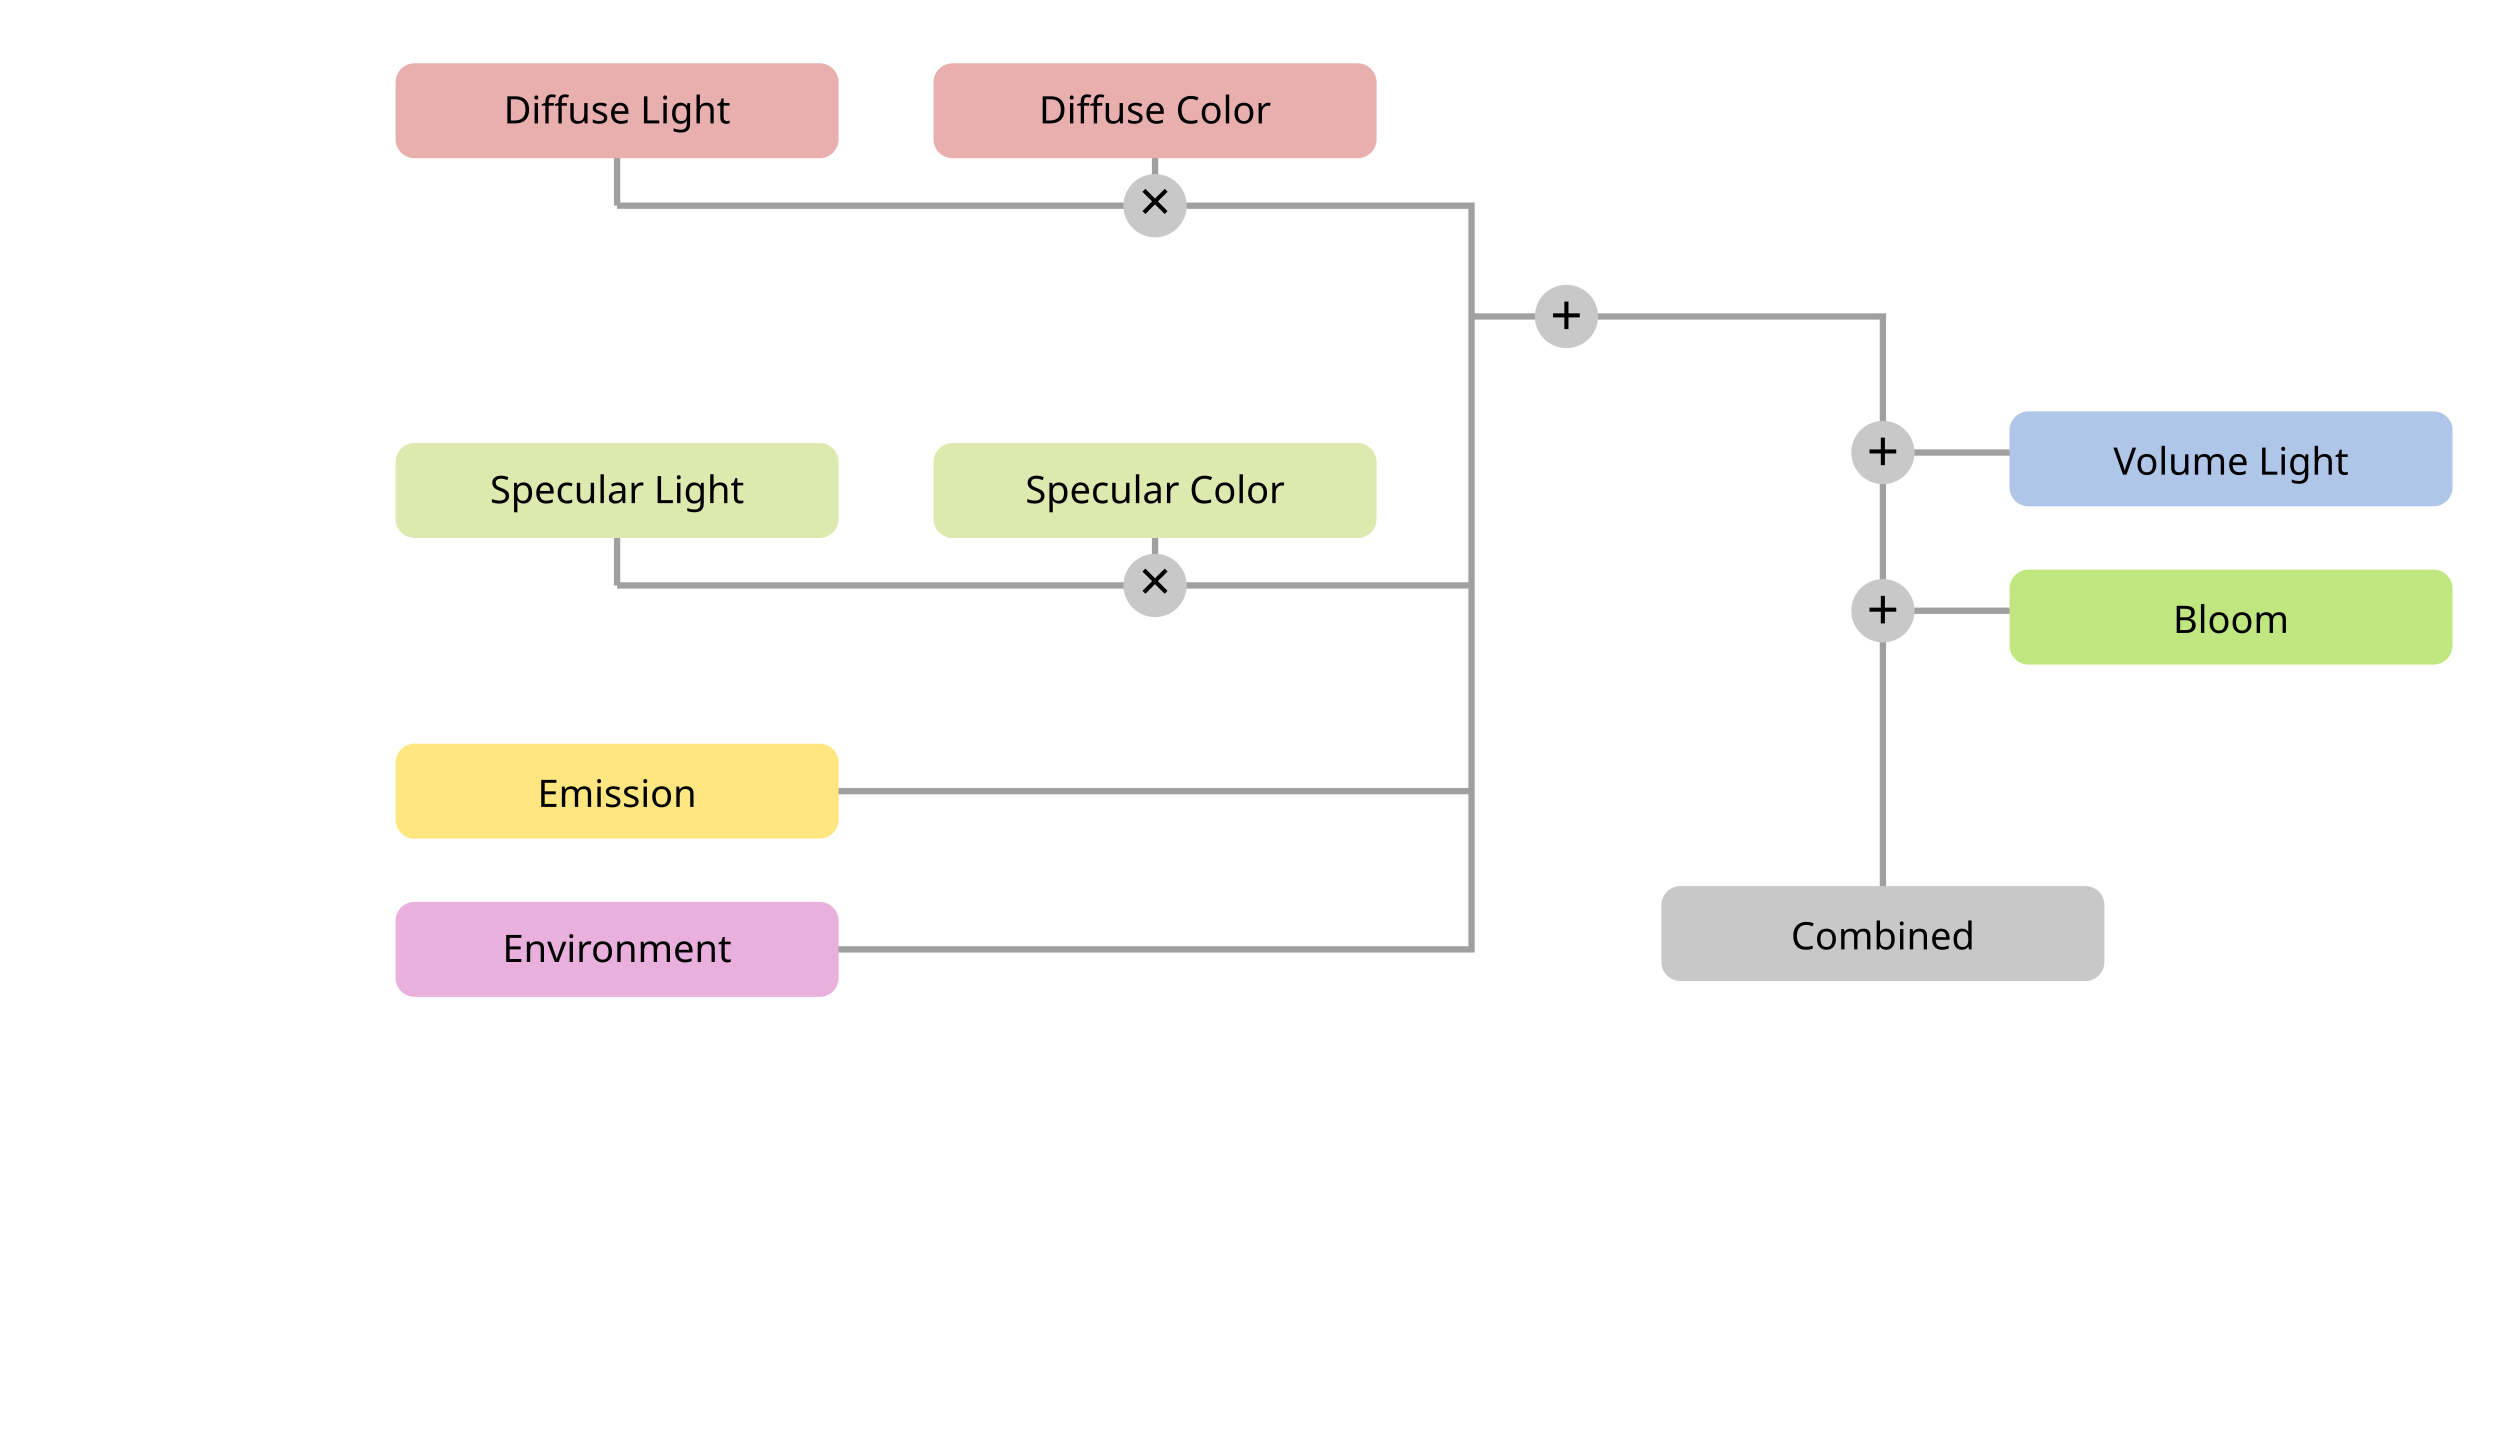
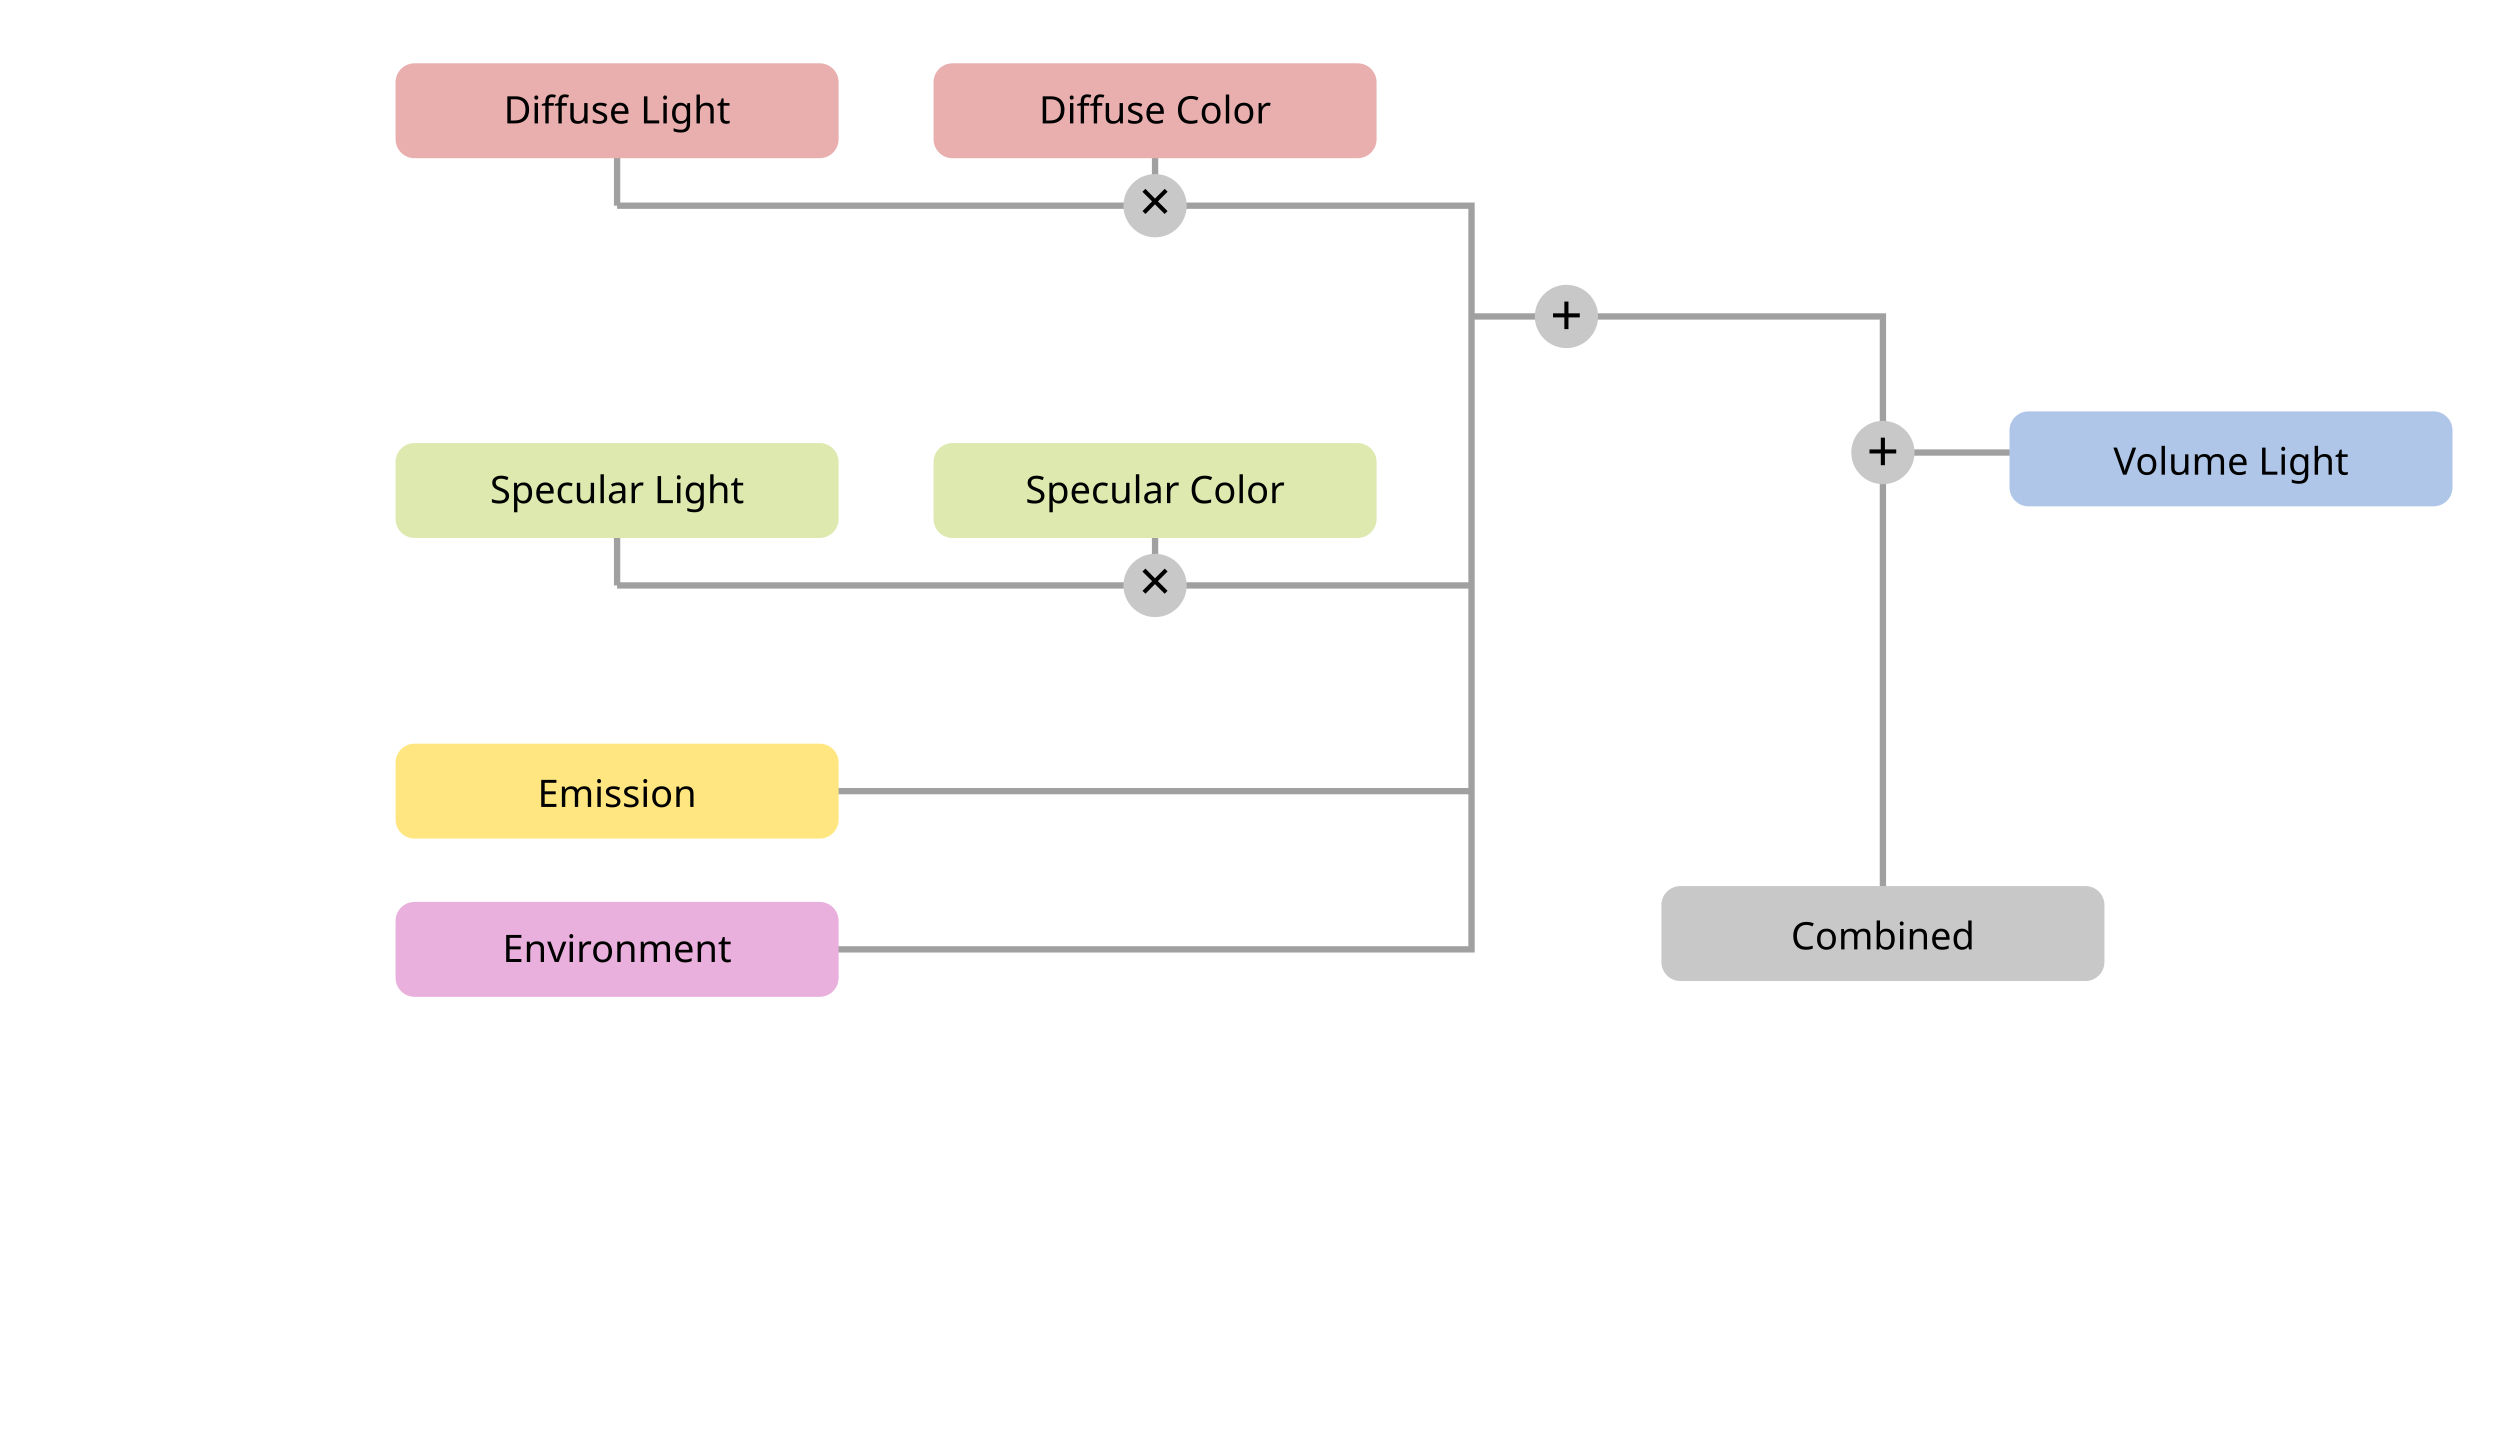
<svg xmlns="http://www.w3.org/2000/svg" width="790px" height="460px" viewBox="0 0 580 460">
-   <path fill="none" stroke="#A0A0A0" stroke-width="2" d="  M90,35V65  M90,155V185  M260,35V65  M260,155V185  M90,65H360V300H90  M90,185H360  M90,250H360  M360,100H490V300  M490,143H550  M490,193H550  " />
+   <path fill="none" stroke="#A0A0A0" stroke-width="2" d="  M90,35V65  M90,155V185  M260,35V65  M260,155V185  M90,65H360V300H90  M90,185H360  M90,250H360  M360,100H490V300  M490,143H550  " />
  <g fill="#E9AFAF">
    <rect x="20" y="20" width="140" height="30" rx="6" />
    <rect x="190" y="20" width="140" height="30" rx="6" />
  </g>
  <g fill="#DDE9AF">
    <rect x="20" y="140" width="140" height="30" rx="6" />
    <rect x="190" y="140" width="140" height="30" rx="6" />
  </g>
  <g fill="#AFC6E9">
    <rect x="530" y="130" width="140" height="30" rx="6" />
  </g>
-   <rect fill="#C0E680" x="530" y="180" width="140" height="30" rx="6" />
  <rect fill="#FFE680" x="20" y="235" width="140" height="30" rx="6" />
  <rect fill="#E9AFDD" x="20" y="285" width="140" height="30" rx="6" />
  <rect fill="#C8C8C8" x="420" y="280" width="140" height="30" rx="6" />
  <g fill="#C8C8C8">
    <circle cx="260" cy="65" r="10" />
    <circle cx="260" cy="185" r="10" />
    <circle cx="390" cy="100" r="10" />
    <circle cx="490" cy="143" r="10" />
-     <circle cx="490" cy="193" r="10" />
  </g>
  <g font-size="12px" font-family="Tahoma, sans-serif" text-anchor="middle">
    <g font-size="18px">
      <text x="260" y="70">×</text>
      <text x="260" y="190">×</text>
      <text x="390" y="106">+</text>
      <text x="490" y="149">+</text>
-       <text x="490" y="199">+</text>
    </g>
    <text x="90" y="39">Diffuse Light</text>
    <text x="260" y="39">Diffuse Color</text>
    <text x="90" y="159">Specular Light</text>
    <text x="260" y="159">Specular Color</text>
    <text x="90" y="255">Emission</text>
    <text x="90" y="304">Environment</text>
    <text x="600" y="150">Volume Light</text>
-     <text x="600" y="200">Bloom</text>
    <text x="490" y="300">Combined</text>
  </g>
</svg>
